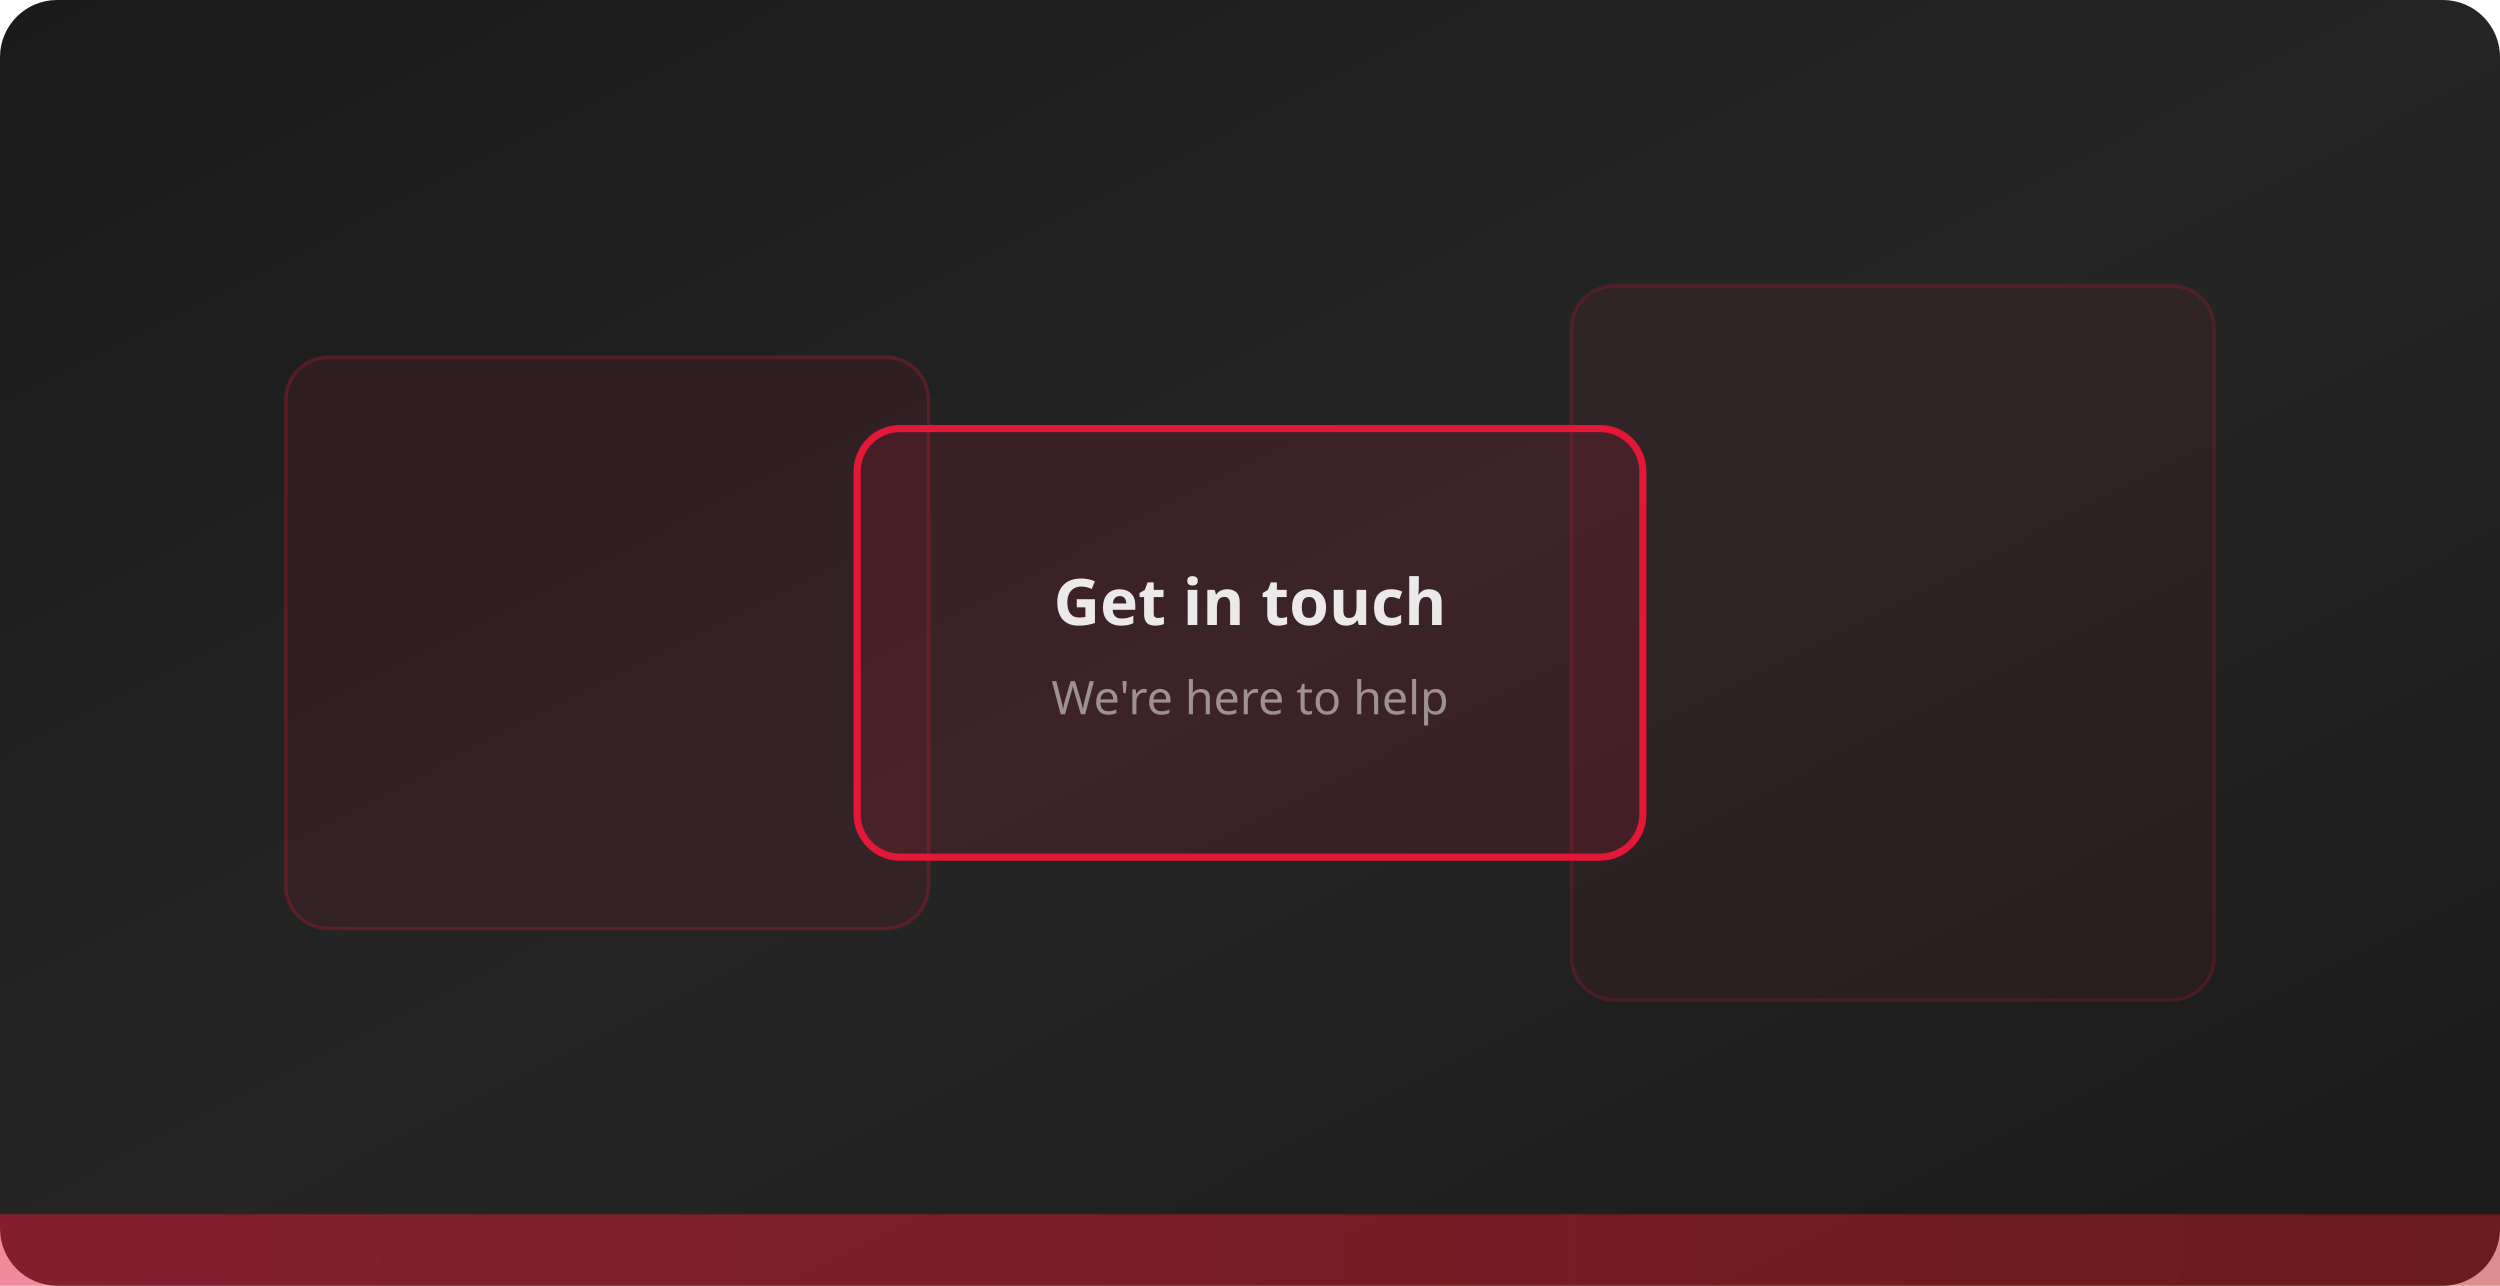
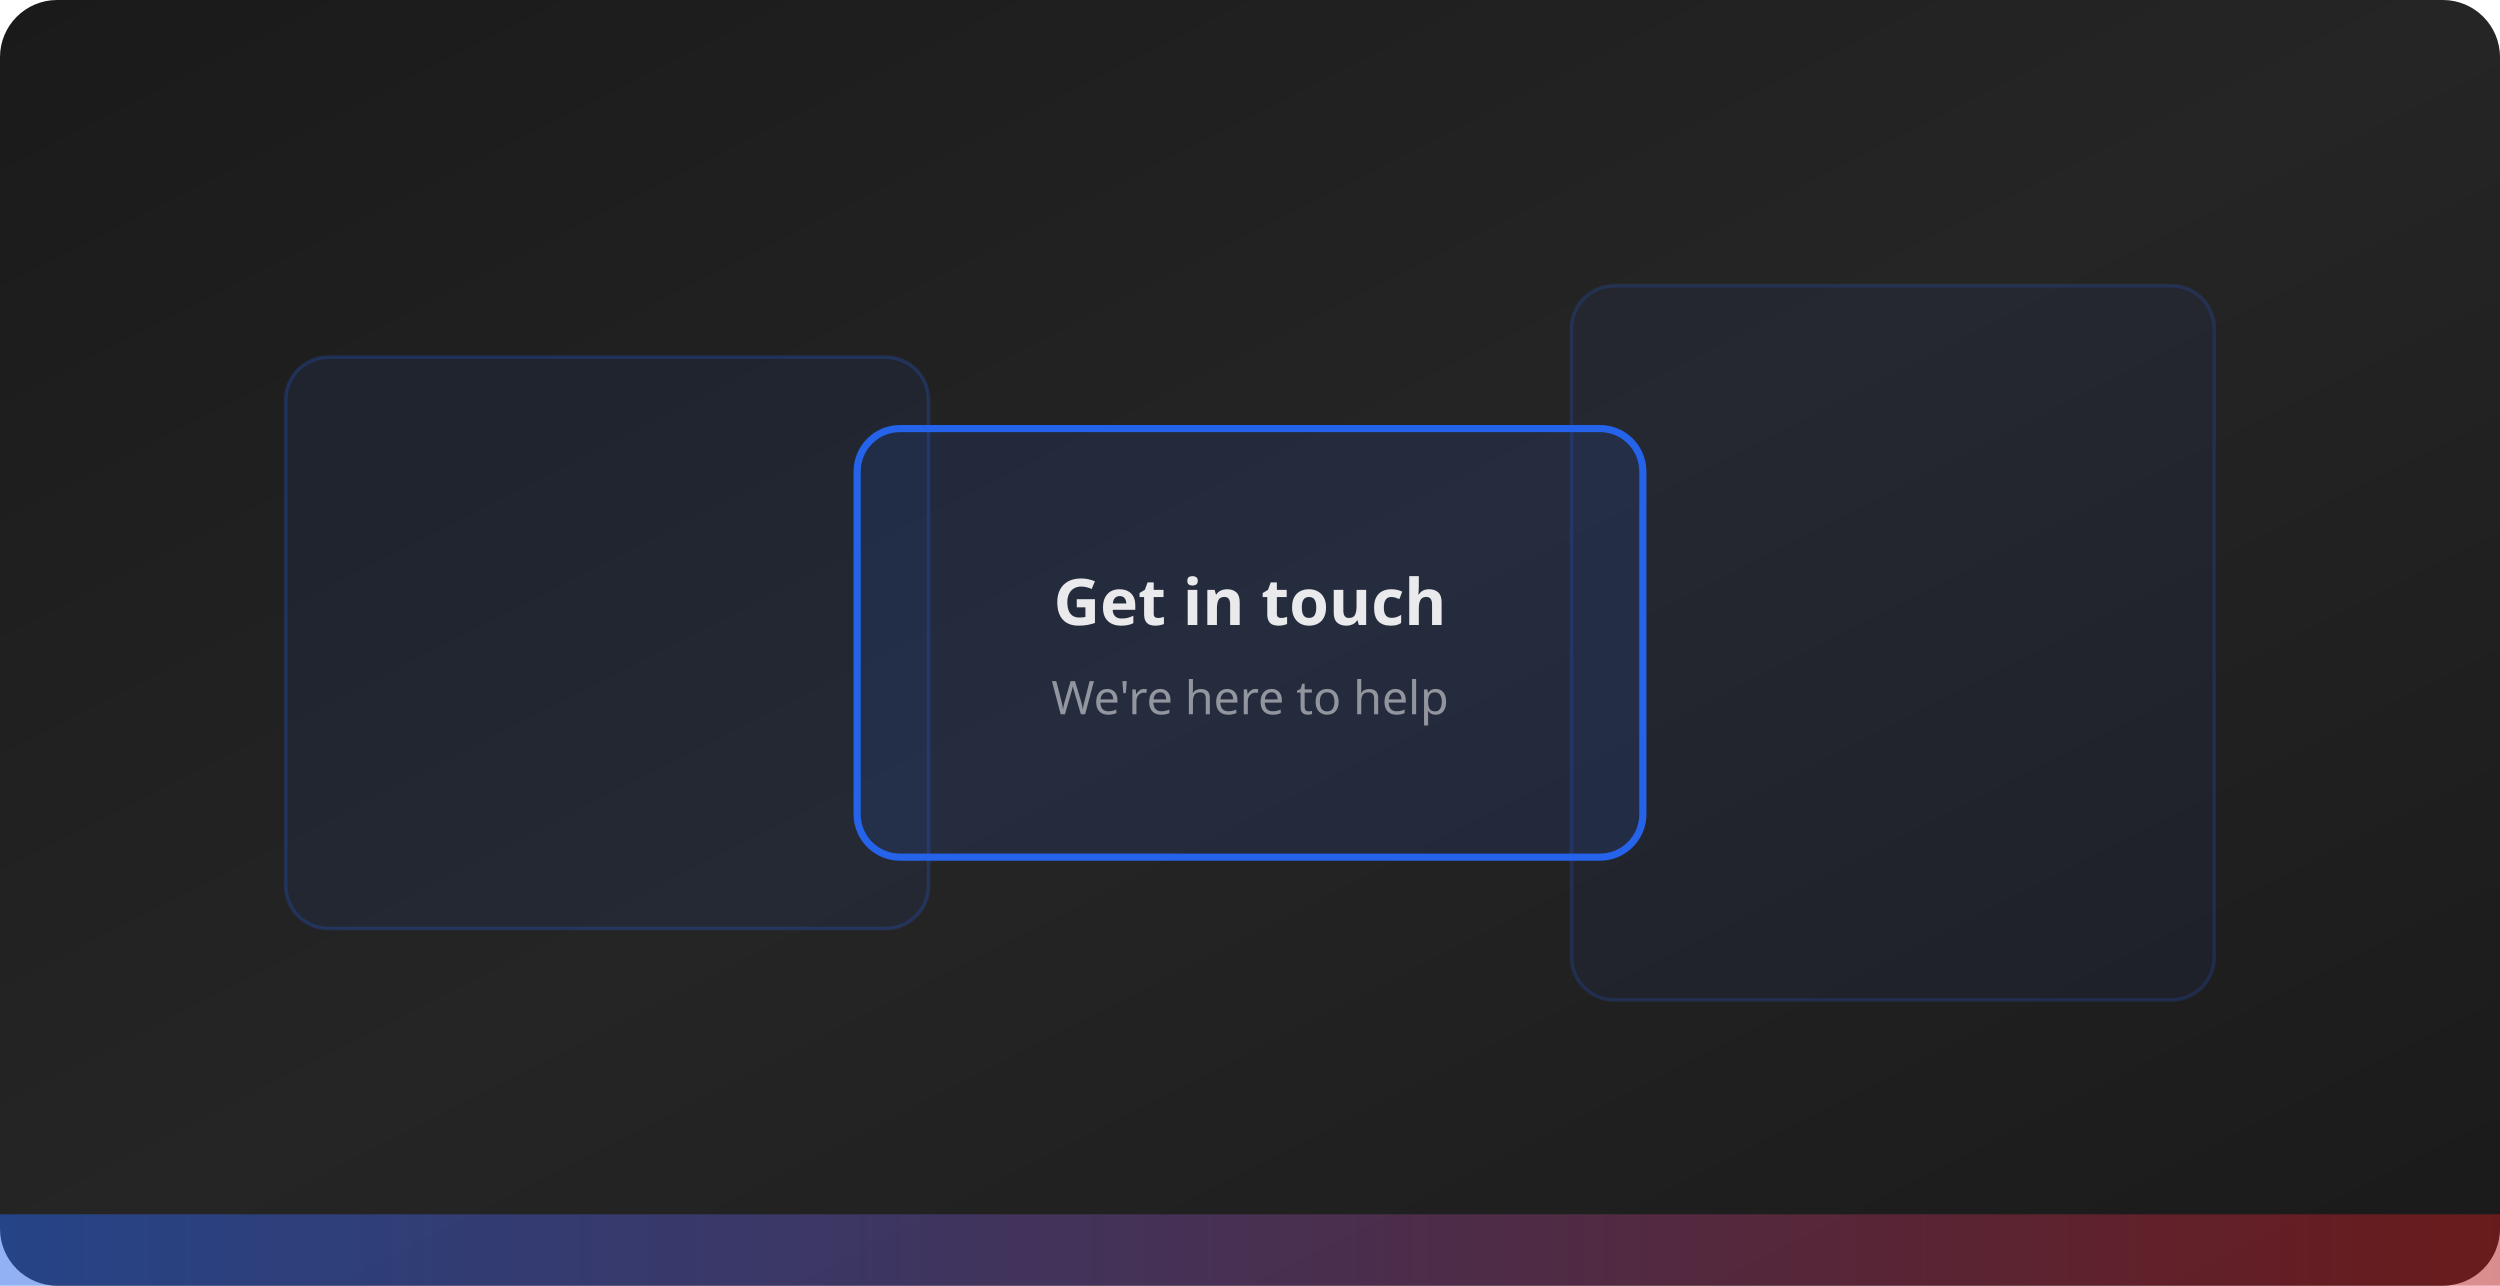
<svg xmlns="http://www.w3.org/2000/svg" viewBox="0 0 700 360" fill="none">
  <defs>
    <linearGradient id="cta-bg" x1="0%" y1="0%" x2="100%" y2="100%">
      <stop offset="0%" style="stop-color:#1a1a1a" />
      <stop offset="50%" style="stop-color:#252525" />
      <stop offset="100%" style="stop-color:#1a1a1a" />
    </linearGradient>
    <linearGradient id="cta-red" x1="0%" y1="0%" x2="100%" y2="0%">
-       <stop offset="0%" style="stop-color:#E31837" />
+       <stop offset="0%" style="stop-color:#2563EB" />
      <stop offset="100%" style="stop-color:#B91C1C" />
    </linearGradient>
  </defs>
  <rect width="700" height="360" fill="url(#cta-bg)" rx="16" />
-   <rect x="80" y="100" width="180" height="160" rx="12" fill="rgba(227,24,55,0.08)" stroke="rgba(227,24,55,0.25)" stroke-width="1" />
-   <rect x="440" y="80" width="180" height="200" rx="12" fill="rgba(227,24,55,0.06)" stroke="rgba(227,24,55,0.2)" stroke-width="1" />
-   <rect x="240" y="120" width="220" height="120" rx="12" fill="rgba(227,24,55,0.12)" stroke="#E31837" stroke-width="2" />
+   <rect x="80" y="100" width="180" height="160" rx="12" fill="rgba(37,99,235,0.08)" stroke="rgba(37,99,235,0.25)" stroke-width="1" />
+   <rect x="440" y="80" width="180" height="200" rx="12" fill="rgba(37,99,235,0.06)" stroke="rgba(37,99,235,0.2)" stroke-width="1" />
+   <rect x="240" y="120" width="220" height="120" rx="12" fill="rgba(37,99,235,0.12)" stroke="#2563EB" stroke-width="2" />
  <text x="350" y="175" text-anchor="middle" fill="rgba(255,255,255,0.9)" font-family="system-ui,sans-serif" font-size="18" font-weight="600">Get in touch</text>
  <text x="350" y="200" text-anchor="middle" fill="rgba(255,255,255,0.5)" font-family="system-ui,sans-serif" font-size="13">We're here to help</text>
  <rect x="0" y="340" width="700" height="20" fill="url(#cta-red)" opacity="0.5" rx="0 0 16 16" />
</svg>
